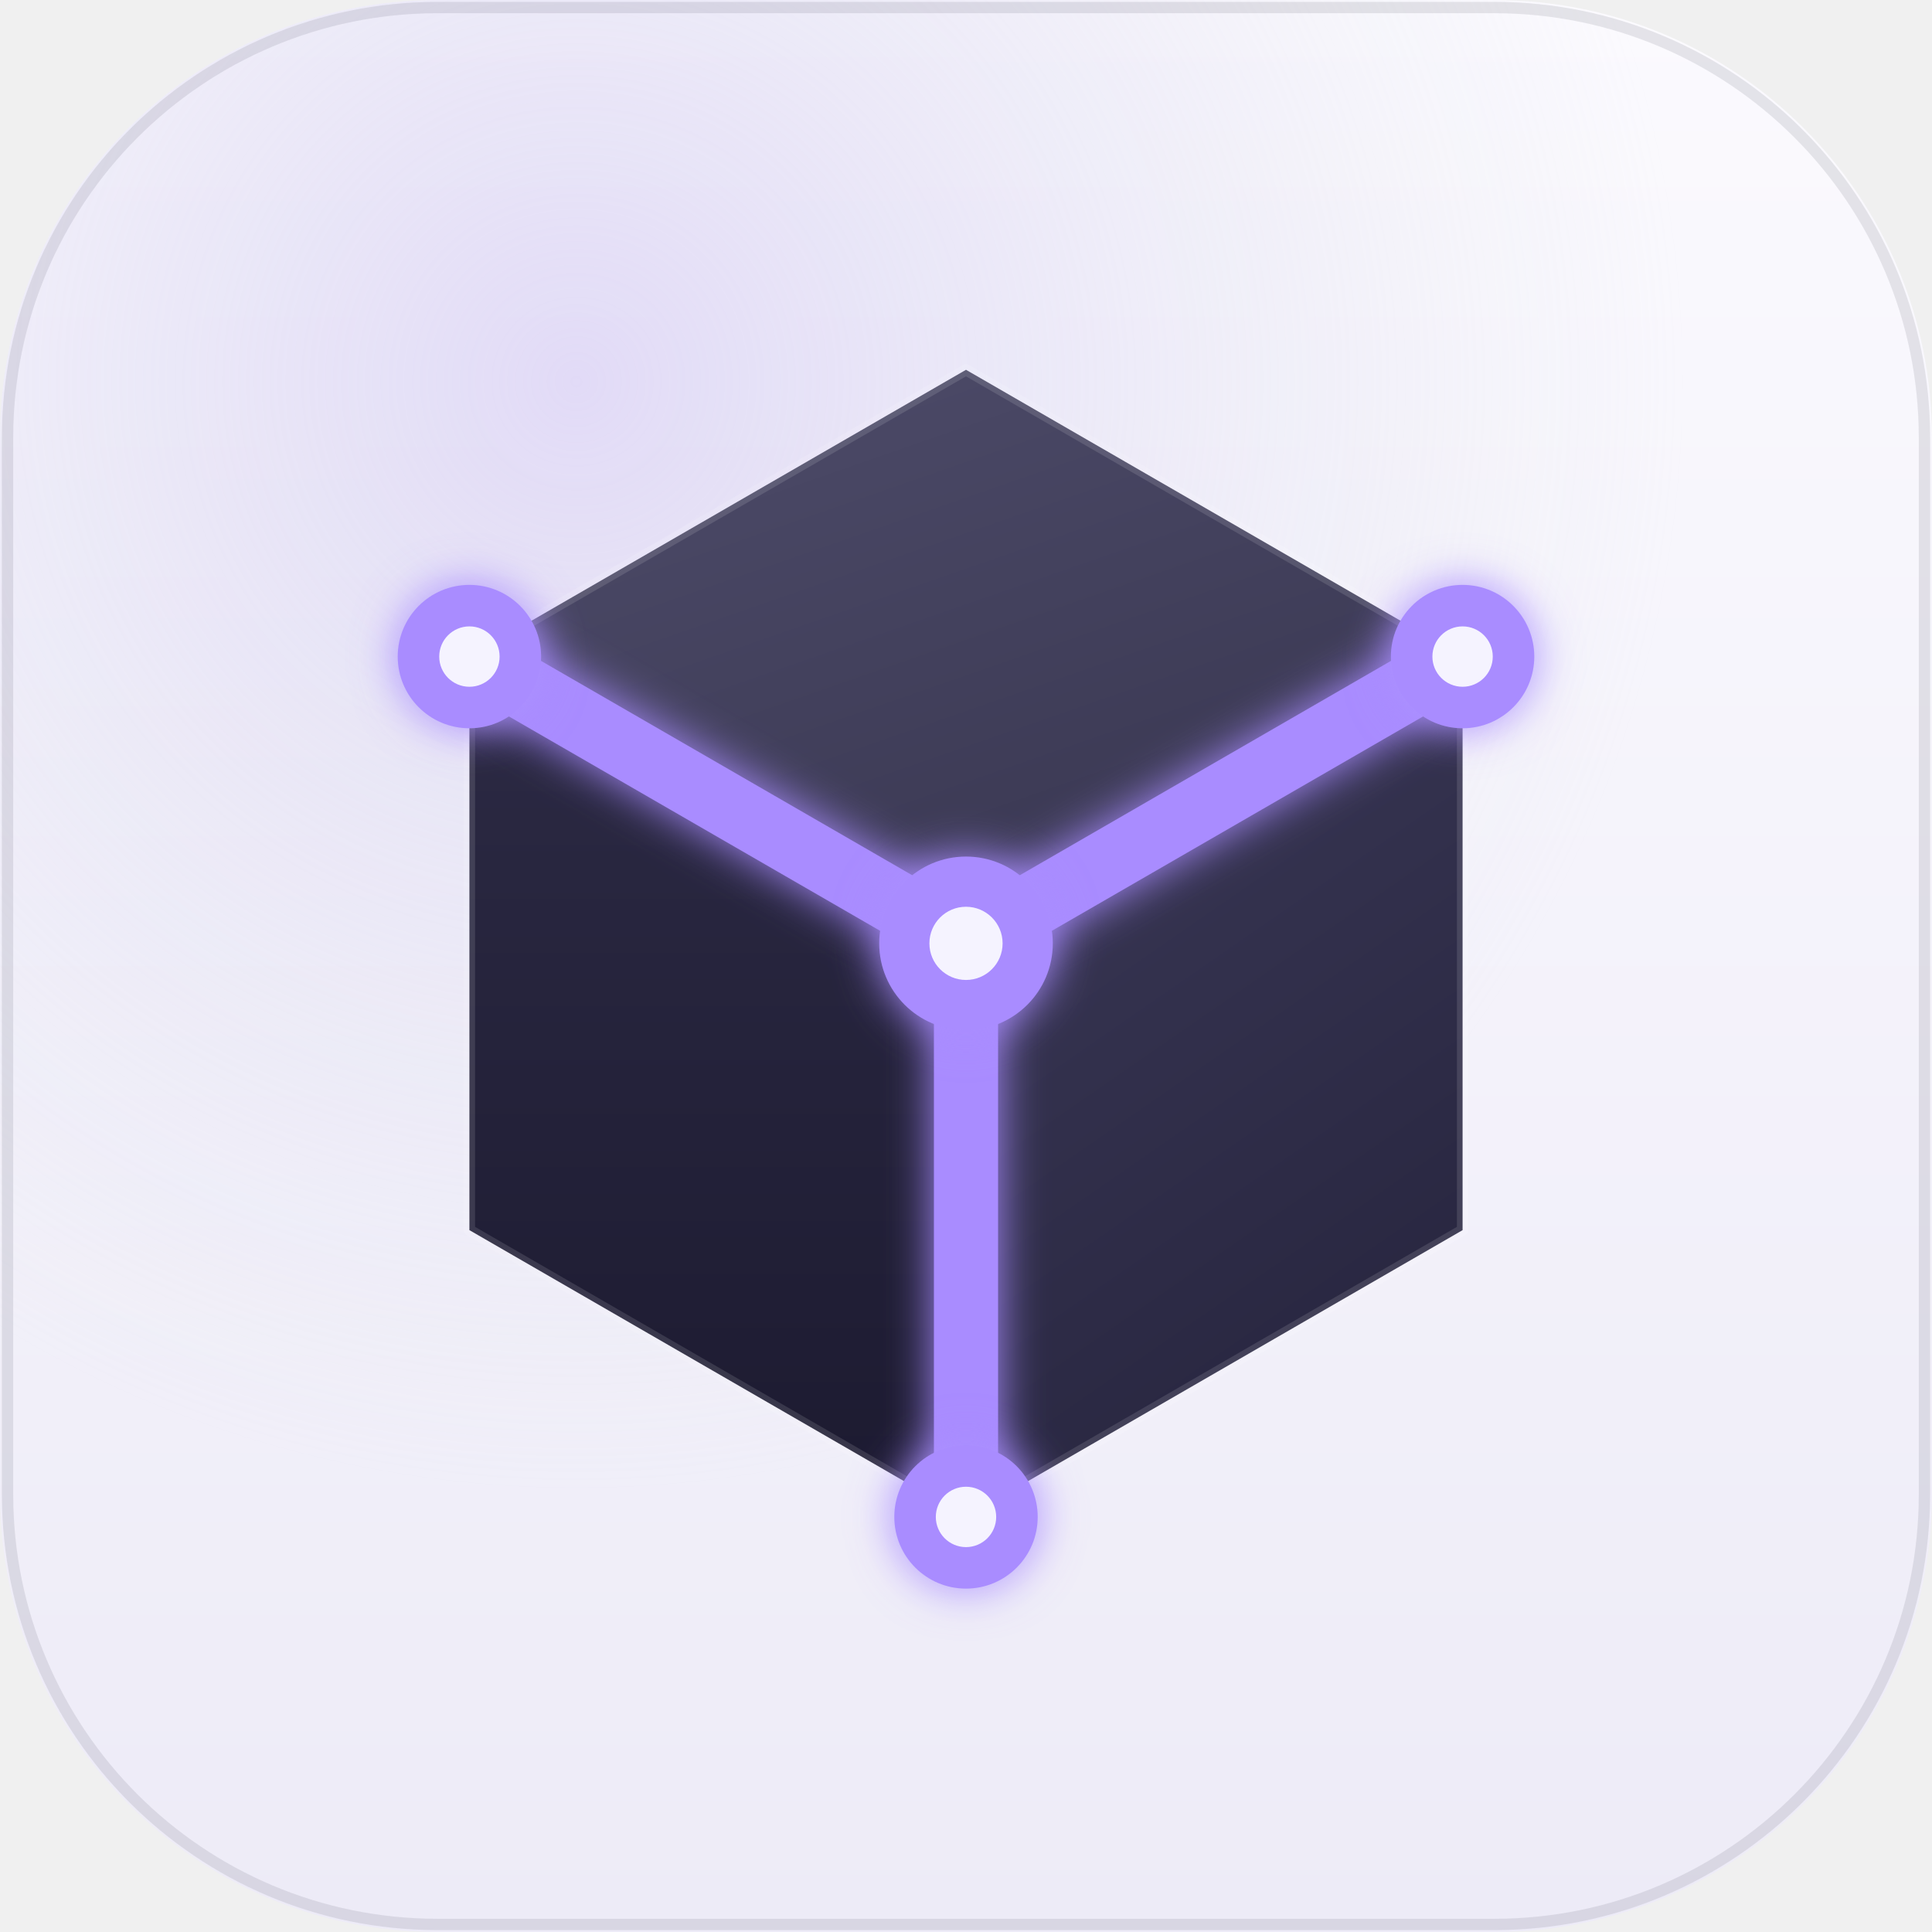
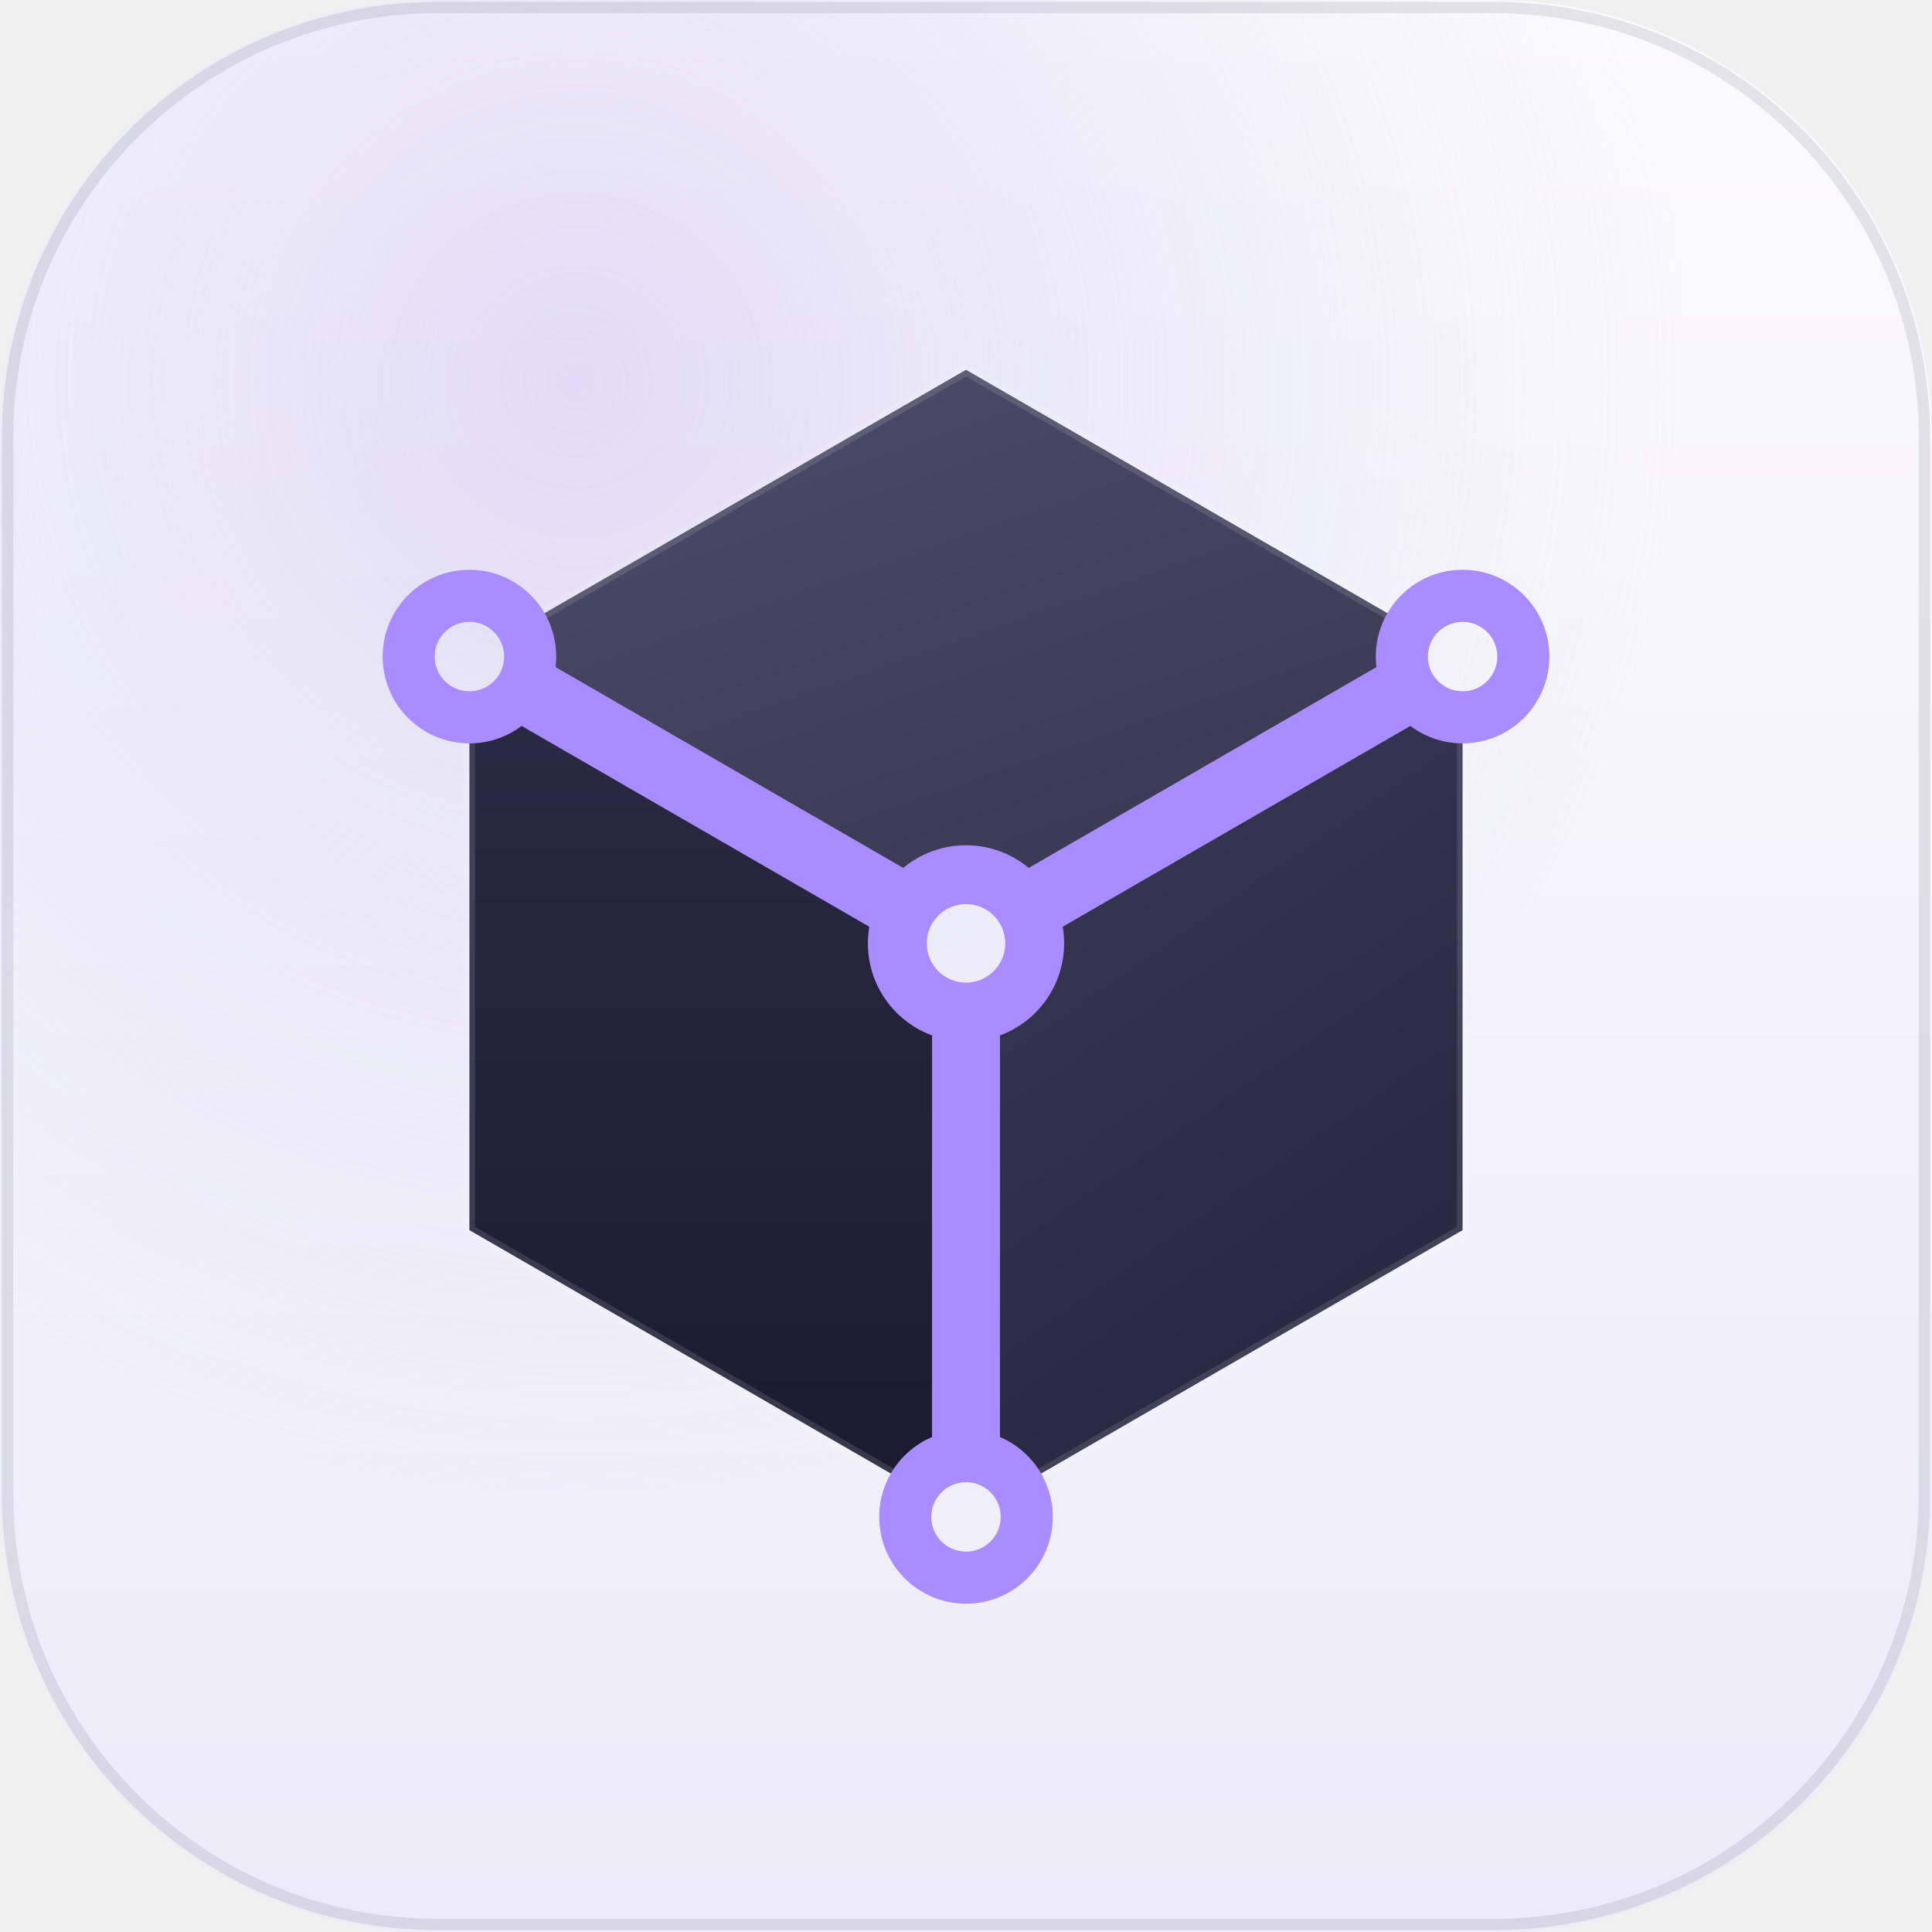
<svg xmlns="http://www.w3.org/2000/svg" width="512" height="512" viewBox="0 0 512 512">
  <defs>
    <linearGradient id="laneA" x1="0" y1="0" x2="0" y2="1">
      <stop offset="0%" stop-color="#A493FF" />
      <stop offset="100%" stop-color="#6F5AF0" />
    </linearGradient>
    <linearGradient id="fTop" x1="0.1" y1="0" x2="0.7" y2="1">
      <stop offset="0%" stop-color="#4E4C6A" />
      <stop offset="100%" stop-color="#383650" />
    </linearGradient>
    <linearGradient id="fLeft" x1="0" y1="0" x2="0" y2="1">
      <stop offset="0%" stop-color="#2C2A44" />
      <stop offset="100%" stop-color="#1C1A30" />
    </linearGradient>
    <linearGradient id="fRight" x1="0" y1="0" x2="0.4" y2="1">
      <stop offset="0%" stop-color="#3C3A58" />
      <stop offset="100%" stop-color="#282640" />
    </linearGradient>
    <linearGradient id="bg" x1="0" y1="0" x2="0" y2="1">
      <stop offset="0%" stop-color="#FBFAFE" />
      <stop offset="100%" stop-color="#EDEBF7" />
    </linearGradient>
    <radialGradient id="bgglow" cx="0.30" cy="0.20" r="0.95">
      <stop offset="0%" stop-color="#CFC4F2" stop-opacity="0.55" />
      <stop offset="60%" stop-color="#D5D9E6" stop-opacity="0" />
    </radialGradient>
    <filter id="glow" x="-60%" y="-60%" width="220%" height="220%">
      <feGaussianBlur stdDeviation="6" result="b" />
      <feMerge>
        <feMergeNode in="b" />
        <feMergeNode in="SourceGraphic" />
      </feMerge>
    </filter>
  </defs>
  <rect width="512" height="512" rx="116" fill="url(#bg)" />
  <rect width="512" height="512" rx="116" fill="url(#bgglow)" />
  <rect x="2" y="2" width="508" height="508" rx="114" fill="none" stroke="#1B1A2E" stroke-opacity="0.10" stroke-width="3" />
-   <path d="M256.0,98.0 L387.6,174.0 L256.0,250.0 L124.4,174.0 Z" fill="url(#fTop)" />
-   <path d="M387.6,174.0 L387.6,326.0 L256.0,402.0 L256.0,250.0 Z" fill="url(#fRight)" />
-   <path d="M256.0,250.0 L256.0,402.0 L124.4,326.0 L124.4,174.0 Z" fill="url(#fLeft)" />
-   <path d="M256.0,98.0 L387.6,174.0 L387.6,326.0 L256.0,402.0 L124.4,326.0 L124.4,174.0 Z" fill="none" stroke="#FFFFFF" stroke-opacity="0.12" stroke-width="3" stroke-linejoin="round" />
-   <g filter="url(#glow)" fill="none" stroke-width="17" stroke-linecap="round">
-     <path d="M256.0,250.0 L124.4,174.0" stroke="#A98CFF" />
-     <path d="M256.0,250.0 L387.6,174.0" stroke="#A98CFF" />
-     <path d="M256.0,250.0 L256.0,402.0" stroke="#A98CFF" />
-   </g>
-   <g filter="url(#glow)">
-     <circle cx="124.4" cy="174.0" r="19" fill="#A98CFF" />
-     <circle cx="124.4" cy="174.0" r="8.0" fill="#F5F3FF" />
-   </g>
-   <g filter="url(#glow)">
-     <circle cx="387.6" cy="174.0" r="19" fill="#A98CFF" />
-     <circle cx="387.6" cy="174.0" r="8.0" fill="#F5F3FF" />
-   </g>
-   <g filter="url(#glow)">
-     <circle cx="256.0" cy="402.0" r="19" fill="#A98CFF" />
-     <circle cx="256.0" cy="402.0" r="8.0" fill="#F5F3FF" />
-   </g>
-   <g filter="url(#glow)">
-     <circle cx="256.0" cy="250.0" r="23" fill="#A98CFF" />
-     <circle cx="256.0" cy="250.0" r="9.7" fill="#F5F3FF" />
+   <mask id="cubeHoles" maskUnits="userSpaceOnUse" x="0" y="0" width="512" height="512">
+     <rect width="512" height="512" fill="#fff" />
+     <circle cx="124.4" cy="174.0" r="9.2" fill="#000" />
+     <circle cx="387.6" cy="174.0" r="9.2" fill="#000" />
+     <circle cx="256.0" cy="402.0" r="9.2" fill="#000" />
+     <circle cx="256.0" cy="250.0" r="10.4" fill="#000" />
+   </mask>
+   <g mask="url(#cubeHoles)">
+     <path d="M256.0,98.0 L387.6,174.0 L256.0,250.0 L124.4,174.0 Z" fill="url(#fTop)" />
+     <path d="M387.6,174.0 L387.6,326.0 L256.0,402.0 L256.0,250.0 Z" fill="url(#fRight)" />
+     <path d="M256.0,250.0 L256.0,402.0 L124.4,326.0 L124.4,174.0 Z" fill="url(#fLeft)" />
+     <path d="M256.0,98.0 L387.6,174.0 L387.6,326.0 L256.0,402.0 L124.4,326.0 L124.4,174.0 Z" fill="none" stroke="#FFFFFF" stroke-opacity="0.12" stroke-width="3" stroke-linejoin="round" />
+     <g fill="none" stroke-width="18" stroke-linecap="round">
+       <path d="M256.0,250.0 L124.4,174.0" stroke="#A98CFF" />
+       <path d="M256.0,250.0 L387.6,174.0" stroke="#A98CFF" />
+       <path d="M256.0,250.0 L256.0,402.0" stroke="#A98CFF" />
+     </g>
+     <circle cx="124.4" cy="174.0" r="23" fill="#A98CFF" />
+     <circle cx="387.6" cy="174.0" r="23" fill="#A98CFF" />
+     <circle cx="256.0" cy="402.0" r="23" fill="#A98CFF" />
+     <circle cx="256.0" cy="250.0" r="26" fill="#A98CFF" />
  </g>
</svg>
